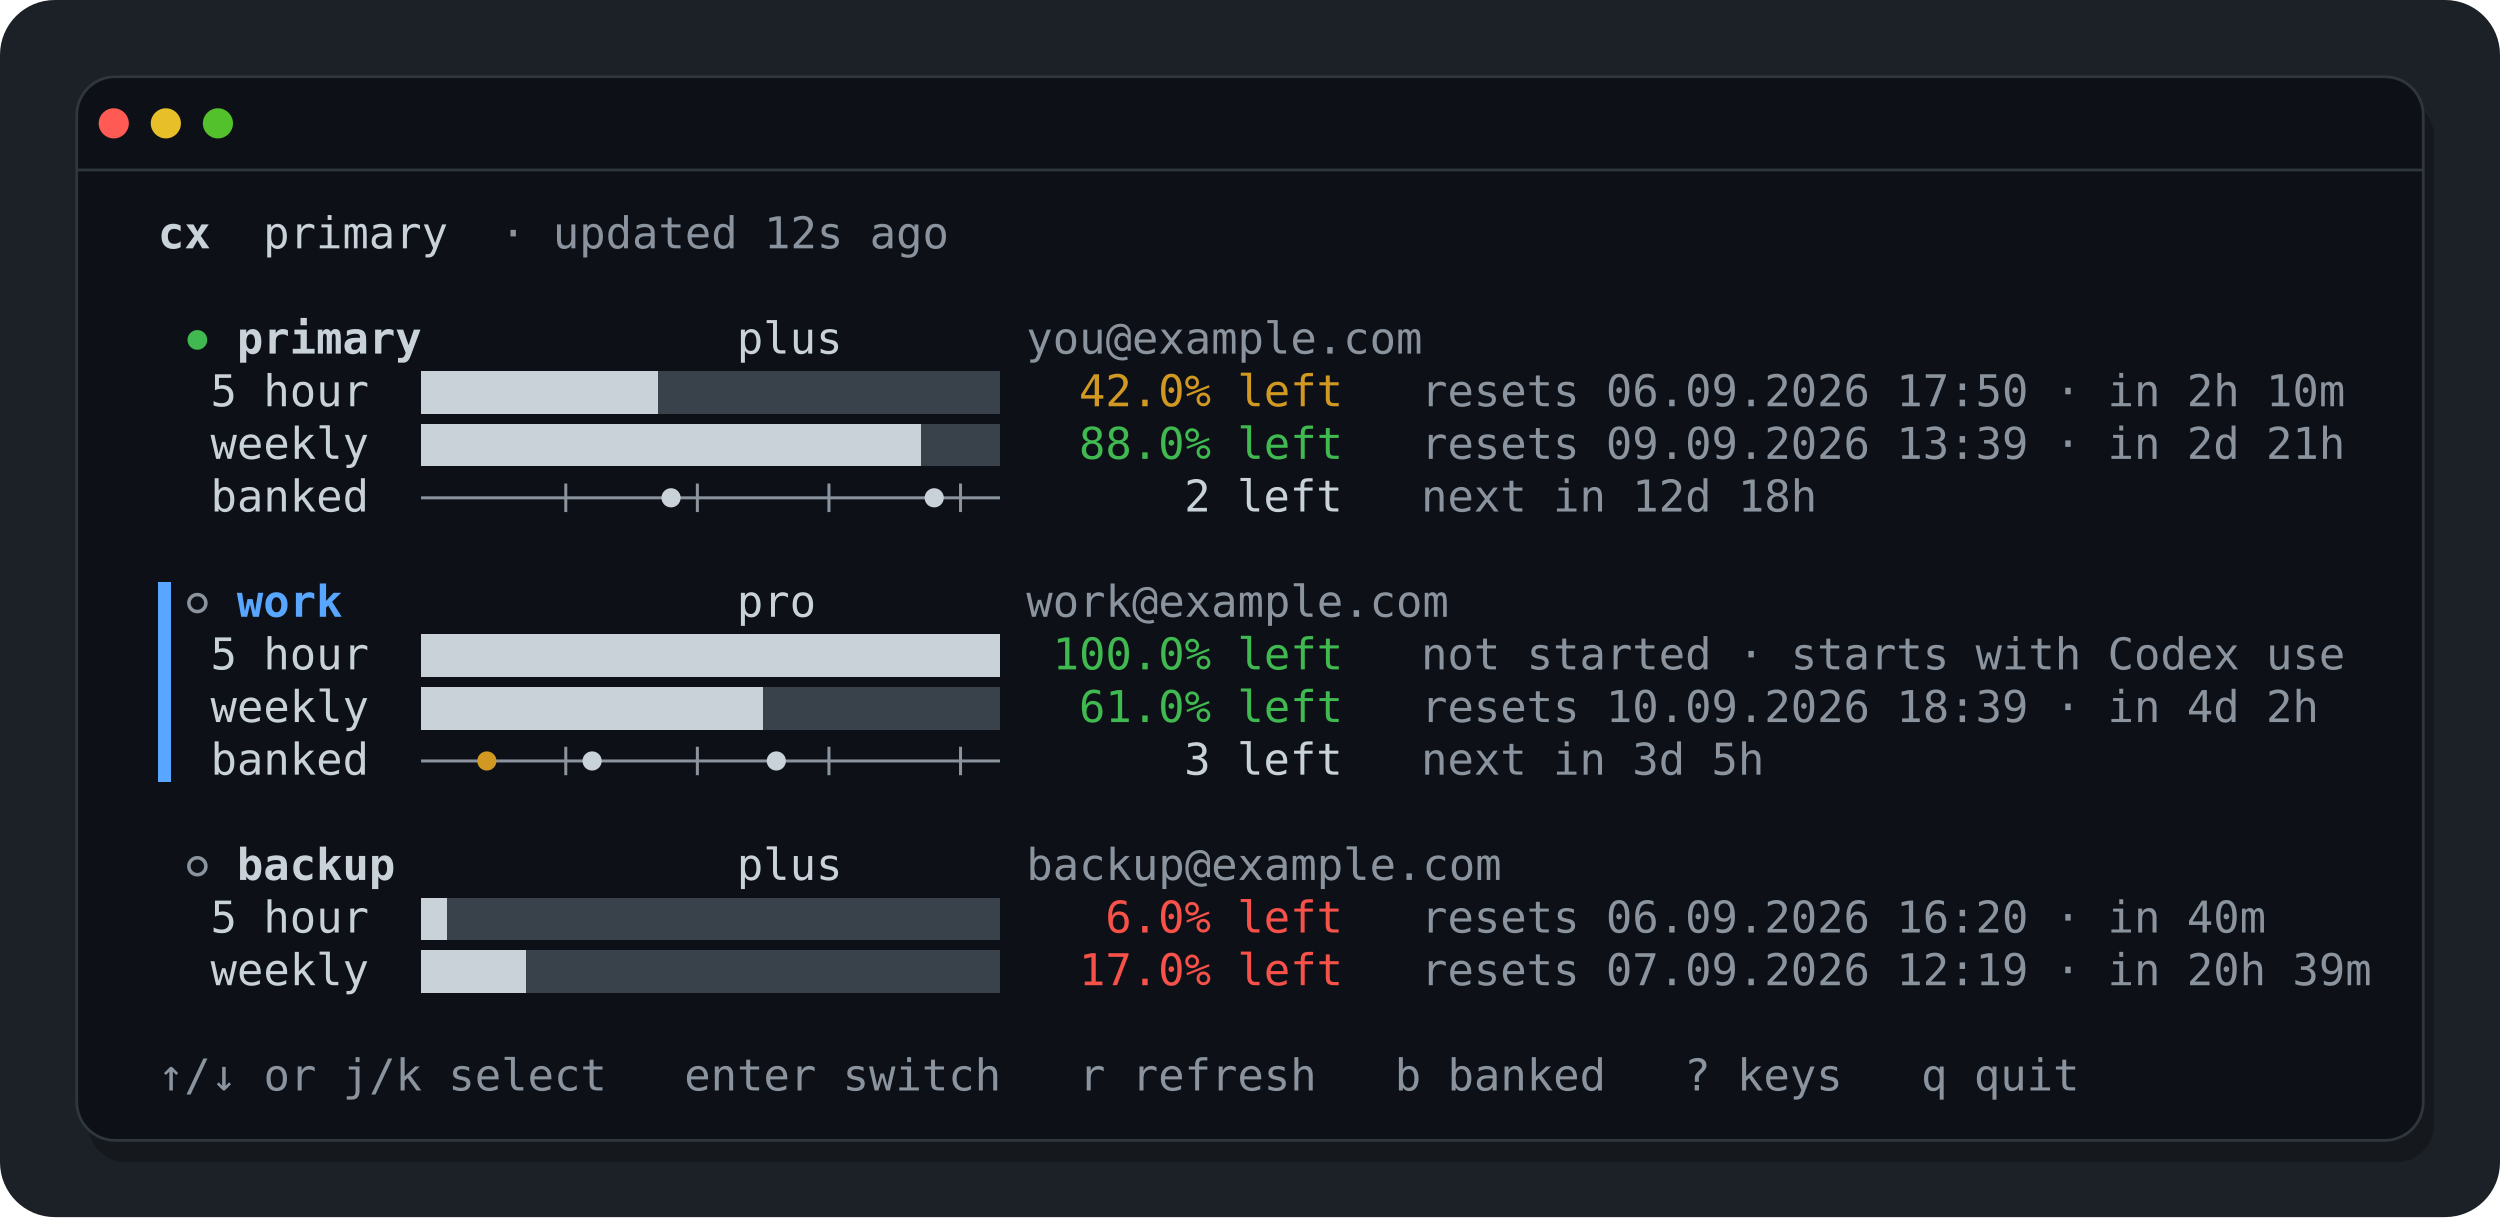
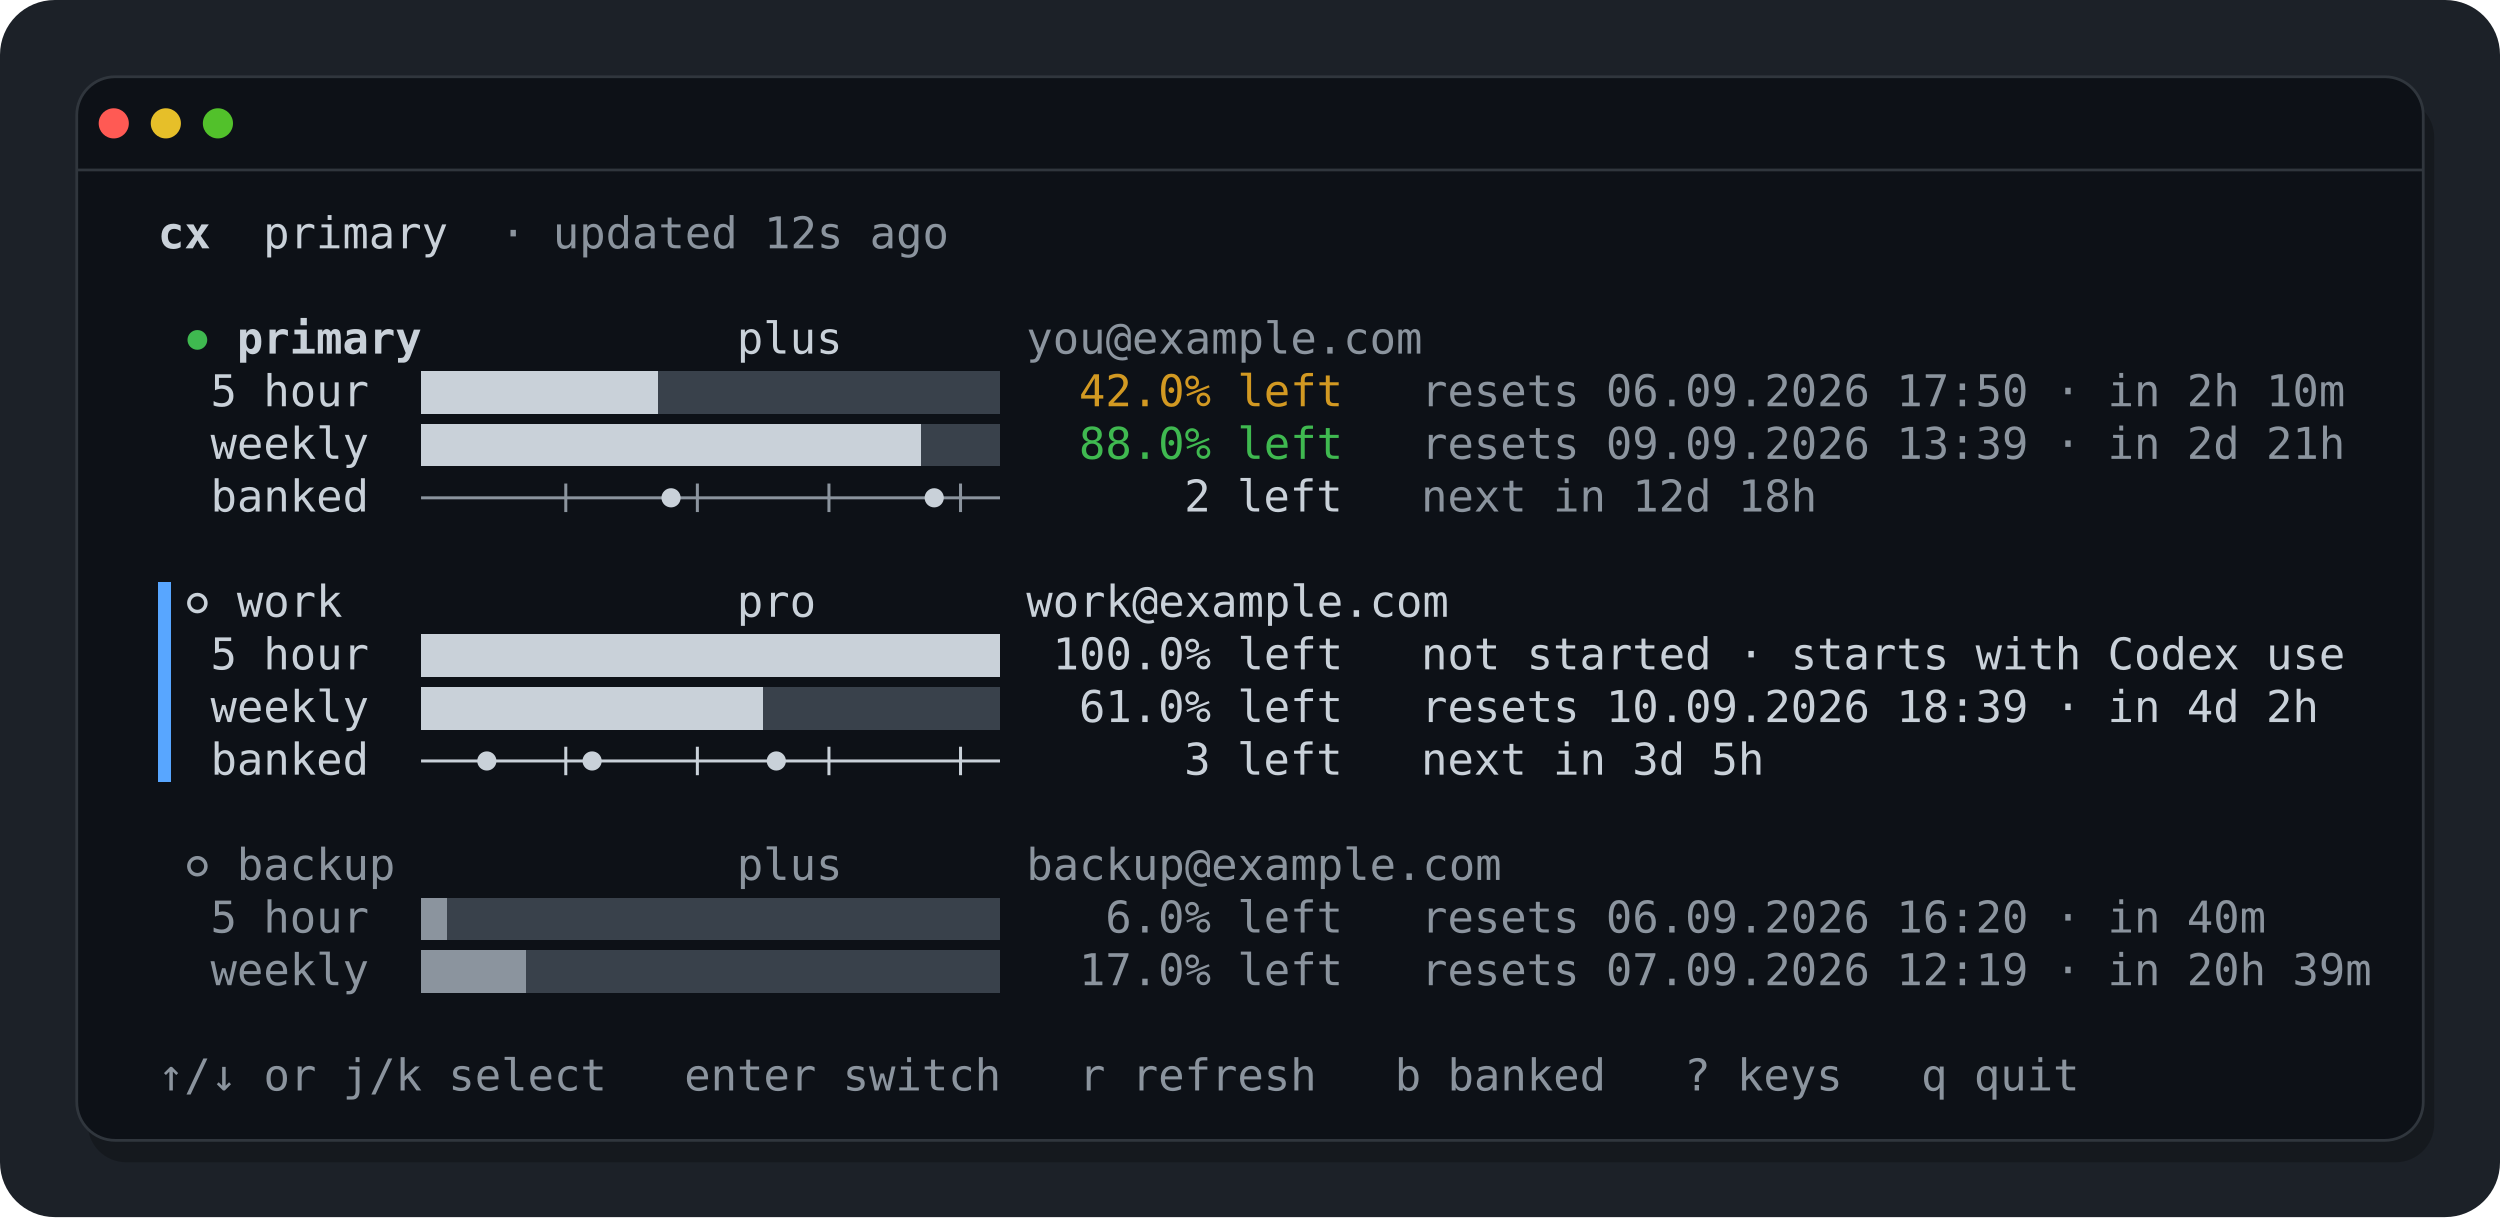
- <svg xmlns="http://www.w3.org/2000/svg" width="912" height="444" viewBox="0 0 912 444" role="img" aria-label="the cx dashboard: three accounts with their 5-hour, weekly and banked quotas" font-family="'JetBrains Mono','JetBrainsMono Nerd Font','SF Mono',SFMono-Regular,ui-monospace,Menlo,Consolas,'DejaVu Sans Mono','Liberation Mono',monospace" font-size="16px" fill="#c9d1d9" style="font-variant-ligatures:none">
+ <svg xmlns="http://www.w3.org/2000/svg" width="912" height="444" viewBox="0 0 912 444" role="img" aria-label="cx dashboard with three Codex accounts, an active account, and a separate cursor" font-family="'JetBrains Mono','JetBrainsMono Nerd Font','SF Mono',SFMono-Regular,ui-monospace,Menlo,Consolas,'DejaVu Sans Mono','Liberation Mono',monospace" font-size="16px" fill="#c9d1d9" style="font-variant-ligatures:none">
  <defs>
    <clipPath id="card">
      <rect x="0" y="0" width="856" height="388" rx="14" />
    </clipPath>
  </defs>
  <rect width="912" height="444" rx="20" fill="#1c2128" />
  <rect x="32" y="36" width="856" height="388" rx="14" fill="#000000" opacity="0.24" />
  <g transform="translate(28 28)">
    <rect x="0" y="0" width="856" height="388" rx="14" fill="#0d1117" stroke="#30363d" stroke-width="1" />
    <g clip-path="url(#card)">
      <line x1="0" y1="34" x2="856" y2="34" stroke="#30363d" stroke-width="1" />
      <circle cx="13.5" cy="17" r="5.5" fill="#ff5a54" />
      <circle cx="32.5" cy="17" r="5.5" fill="#e6bf29" />
      <circle cx="51.5" cy="17" r="5.5" fill="#52c12b" />
      <text x="29.6" y="62.6" textLength="19.2" font-weight="600">cx</text>
      <text x="68" y="62.6" textLength="67.2">primary</text>
      <text x="154.4" y="62.6" textLength="163.2" fill="#8b949e">· updated 12s ago</text>
      <circle cx="44" cy="96" r="3.6" fill="#3fb950" />
      <text x="58.4" y="101" textLength="67.2" font-weight="600">primary</text>
      <text x="240.8" y="101" textLength="38.4">plus</text>
      <text x="346.4" y="101" textLength="144" fill="#8b949e">you@example.com</text>
      <text x="48.8" y="120.2" textLength="57.6">5 hour</text>
      <rect x="125.6" y="107.45" width="86.4" height="15.5" fill="#c9d1d9" shape-rendering="crispEdges" />
      <rect x="212" y="107.45" width="124.8" height="15.5" fill="#39414b" shape-rendering="crispEdges" />
      <text x="365.6" y="120.2" textLength="96" fill="#d29922">42.0% left</text>
      <text x="490.4" y="120.2" textLength="336" fill="#8b949e">resets 06.09.2026 17:50 · in 2h 10m</text>
      <text x="48.8" y="139.4" textLength="57.6">weekly</text>
      <rect x="125.6" y="126.65" width="182.4" height="15.5" fill="#c9d1d9" shape-rendering="crispEdges" />
      <rect x="308" y="126.65" width="28.8" height="15.5" fill="#39414b" shape-rendering="crispEdges" />
      <text x="365.6" y="139.4" textLength="96" fill="#3fb950">88.0% left</text>
      <text x="490.4" y="139.4" textLength="336" fill="#8b949e">resets 09.09.2026 13:39 · in 2d 21h</text>
      <text x="48.8" y="158.6" textLength="57.6">banked</text>
      <line x1="125.6" y1="153.6" x2="336.8" y2="153.6" stroke="#8b949e" stroke-width="1.1" />
      <line x1="178.4" y1="148.4" x2="178.4" y2="158.8" stroke="#8b949e" stroke-width="1.1" />
      <line x1="226.4" y1="148.4" x2="226.4" y2="158.8" stroke="#8b949e" stroke-width="1.1" />
      <line x1="274.4" y1="148.4" x2="274.4" y2="158.8" stroke="#8b949e" stroke-width="1.1" />
      <line x1="322.4" y1="148.4" x2="322.4" y2="158.8" stroke="#8b949e" stroke-width="1.1" />
      <circle cx="216.8" cy="153.6" r="3.5" fill="#c9d1d9" />
      <circle cx="312.8" cy="153.6" r="3.5" fill="#c9d1d9" />
      <text x="404" y="158.6" textLength="57.6">2 left</text>
      <text x="490.4" y="158.6" textLength="144" fill="#8b949e">next in 12d 18h</text>
      <rect x="29.6" y="184.4" width="4.8" height="72.8" fill="#58a6ff" shape-rendering="crispEdges" />
-       <circle cx="44" cy="192" r="3.1" fill="none" stroke="#8b949e" stroke-width="1.3" />
-       <text x="58.4" y="197" textLength="38.4" fill="#58a6ff" font-weight="600">work</text>
+       <circle cx="44" cy="192" r="3.1" fill="none" stroke="#c9d1d9" stroke-width="1.3" />
+       <text x="58.4" y="197" textLength="38.4">work</text>
      <text x="240.8" y="197" textLength="28.8">pro</text>
-       <text x="346.4" y="197" textLength="153.6" fill="#8b949e">work@example.com</text>
+       <text x="346.4" y="197" textLength="153.6">work@example.com</text>
      <text x="48.8" y="216.2" textLength="57.6">5 hour</text>
      <rect x="125.6" y="203.45" width="211.2" height="15.5" fill="#c9d1d9" shape-rendering="crispEdges" />
-       <text x="356" y="216.2" textLength="105.6" fill="#3fb950">100.0% left</text>
-       <text x="490.4" y="216.2" textLength="336" fill="#8b949e">not started · starts with Codex use</text>
+       <text x="356" y="216.2" textLength="105.6">100.0% left</text>
+       <text x="490.4" y="216.2" textLength="336">not started · starts with Codex use</text>
      <text x="48.8" y="235.4" textLength="57.6">weekly</text>
      <rect x="125.6" y="222.65" width="124.8" height="15.5" fill="#c9d1d9" shape-rendering="crispEdges" />
      <rect x="250.4" y="222.65" width="86.4" height="15.5" fill="#39414b" shape-rendering="crispEdges" />
-       <text x="365.6" y="235.4" textLength="96" fill="#3fb950">61.0% left</text>
-       <text x="490.4" y="235.4" textLength="326.4" fill="#8b949e">resets 10.09.2026 18:39 · in 4d 2h</text>
+       <text x="365.6" y="235.4" textLength="96">61.0% left</text>
+       <text x="490.4" y="235.4" textLength="326.4">resets 10.09.2026 18:39 · in 4d 2h</text>
      <text x="48.8" y="254.6" textLength="57.6">banked</text>
-       <line x1="125.6" y1="249.6" x2="336.8" y2="249.6" stroke="#8b949e" stroke-width="1.1" />
-       <line x1="178.4" y1="244.4" x2="178.4" y2="254.8" stroke="#8b949e" stroke-width="1.1" />
-       <line x1="226.4" y1="244.4" x2="226.4" y2="254.8" stroke="#8b949e" stroke-width="1.1" />
-       <line x1="274.4" y1="244.4" x2="274.4" y2="254.8" stroke="#8b949e" stroke-width="1.1" />
-       <line x1="322.4" y1="244.4" x2="322.4" y2="254.8" stroke="#8b949e" stroke-width="1.1" />
-       <circle cx="149.6" cy="249.6" r="3.5" fill="#d29922" />
+       <line x1="125.6" y1="249.6" x2="336.8" y2="249.6" stroke="#c9d1d9" stroke-width="1.1" />
+       <line x1="178.4" y1="244.4" x2="178.4" y2="254.8" stroke="#c9d1d9" stroke-width="1.1" />
+       <line x1="226.4" y1="244.4" x2="226.4" y2="254.8" stroke="#c9d1d9" stroke-width="1.1" />
+       <line x1="274.4" y1="244.4" x2="274.4" y2="254.8" stroke="#c9d1d9" stroke-width="1.1" />
+       <line x1="322.4" y1="244.4" x2="322.4" y2="254.8" stroke="#c9d1d9" stroke-width="1.1" />
+       <circle cx="149.6" cy="249.6" r="3.5" fill="#c9d1d9" />
      <circle cx="188" cy="249.6" r="3.5" fill="#c9d1d9" />
      <circle cx="255.2" cy="249.6" r="3.5" fill="#c9d1d9" />
      <text x="404" y="254.6" textLength="57.6">3 left</text>
-       <text x="490.4" y="254.6" textLength="124.8" fill="#8b949e">next in 3d 5h</text>
+       <text x="490.4" y="254.6" textLength="124.8">next in 3d 5h</text>
      <circle cx="44" cy="288" r="3.1" fill="none" stroke="#8b949e" stroke-width="1.3" />
-       <text x="58.4" y="293" textLength="57.6" font-weight="600">backup</text>
-       <text x="240.8" y="293" textLength="38.4">plus</text>
+       <text x="58.4" y="293" textLength="57.6" fill="#8b949e">backup</text>
+       <text x="240.8" y="293" textLength="38.4" fill="#8b949e">plus</text>
      <text x="346.4" y="293" textLength="172.8" fill="#8b949e">backup@example.com</text>
-       <text x="48.8" y="312.2" textLength="57.6">5 hour</text>
-       <rect x="125.6" y="299.45" width="9.6" height="15.5" fill="#c9d1d9" shape-rendering="crispEdges" />
+       <text x="48.8" y="312.2" textLength="57.6" fill="#8b949e">5 hour</text>
+       <rect x="125.6" y="299.45" width="9.6" height="15.5" fill="#8b949e" shape-rendering="crispEdges" />
      <rect x="135.2" y="299.45" width="201.6" height="15.5" fill="#39414b" shape-rendering="crispEdges" />
-       <text x="375.2" y="312.2" textLength="86.4" fill="#f85149">6.0% left</text>
+       <text x="375.2" y="312.2" textLength="86.4" fill="#8b949e">6.0% left</text>
      <text x="490.4" y="312.2" textLength="307.2" fill="#8b949e">resets 06.09.2026 16:20 · in 40m</text>
-       <text x="48.8" y="331.4" textLength="57.6">weekly</text>
-       <rect x="125.6" y="318.65" width="38.4" height="15.5" fill="#c9d1d9" shape-rendering="crispEdges" />
+       <text x="48.8" y="331.4" textLength="57.6" fill="#8b949e">weekly</text>
+       <rect x="125.6" y="318.65" width="38.4" height="15.5" fill="#8b949e" shape-rendering="crispEdges" />
      <rect x="164" y="318.65" width="172.8" height="15.5" fill="#39414b" shape-rendering="crispEdges" />
-       <text x="365.6" y="331.4" textLength="96" fill="#f85149">17.0% left</text>
+       <text x="365.6" y="331.4" textLength="96" fill="#8b949e">17.0% left</text>
      <text x="490.4" y="331.4" textLength="345.6" fill="#8b949e">resets 07.09.2026 12:19 · in 20h 39m</text>
      <text x="29.6" y="369.8" textLength="163.2" fill="#8b949e">↑/↓ or j/k select</text>
      <text x="221.6" y="369.8" textLength="115.2" fill="#8b949e">enter switch</text>
      <text x="365.6" y="369.8" textLength="86.4" fill="#8b949e">r refresh</text>
      <text x="480.8" y="369.8" textLength="76.8" fill="#8b949e">b banked</text>
      <text x="586.4" y="369.8" textLength="57.6" fill="#8b949e">? keys</text>
      <text x="672.8" y="369.8" textLength="57.6" fill="#8b949e">q quit</text>
    </g>
  </g>
</svg>
